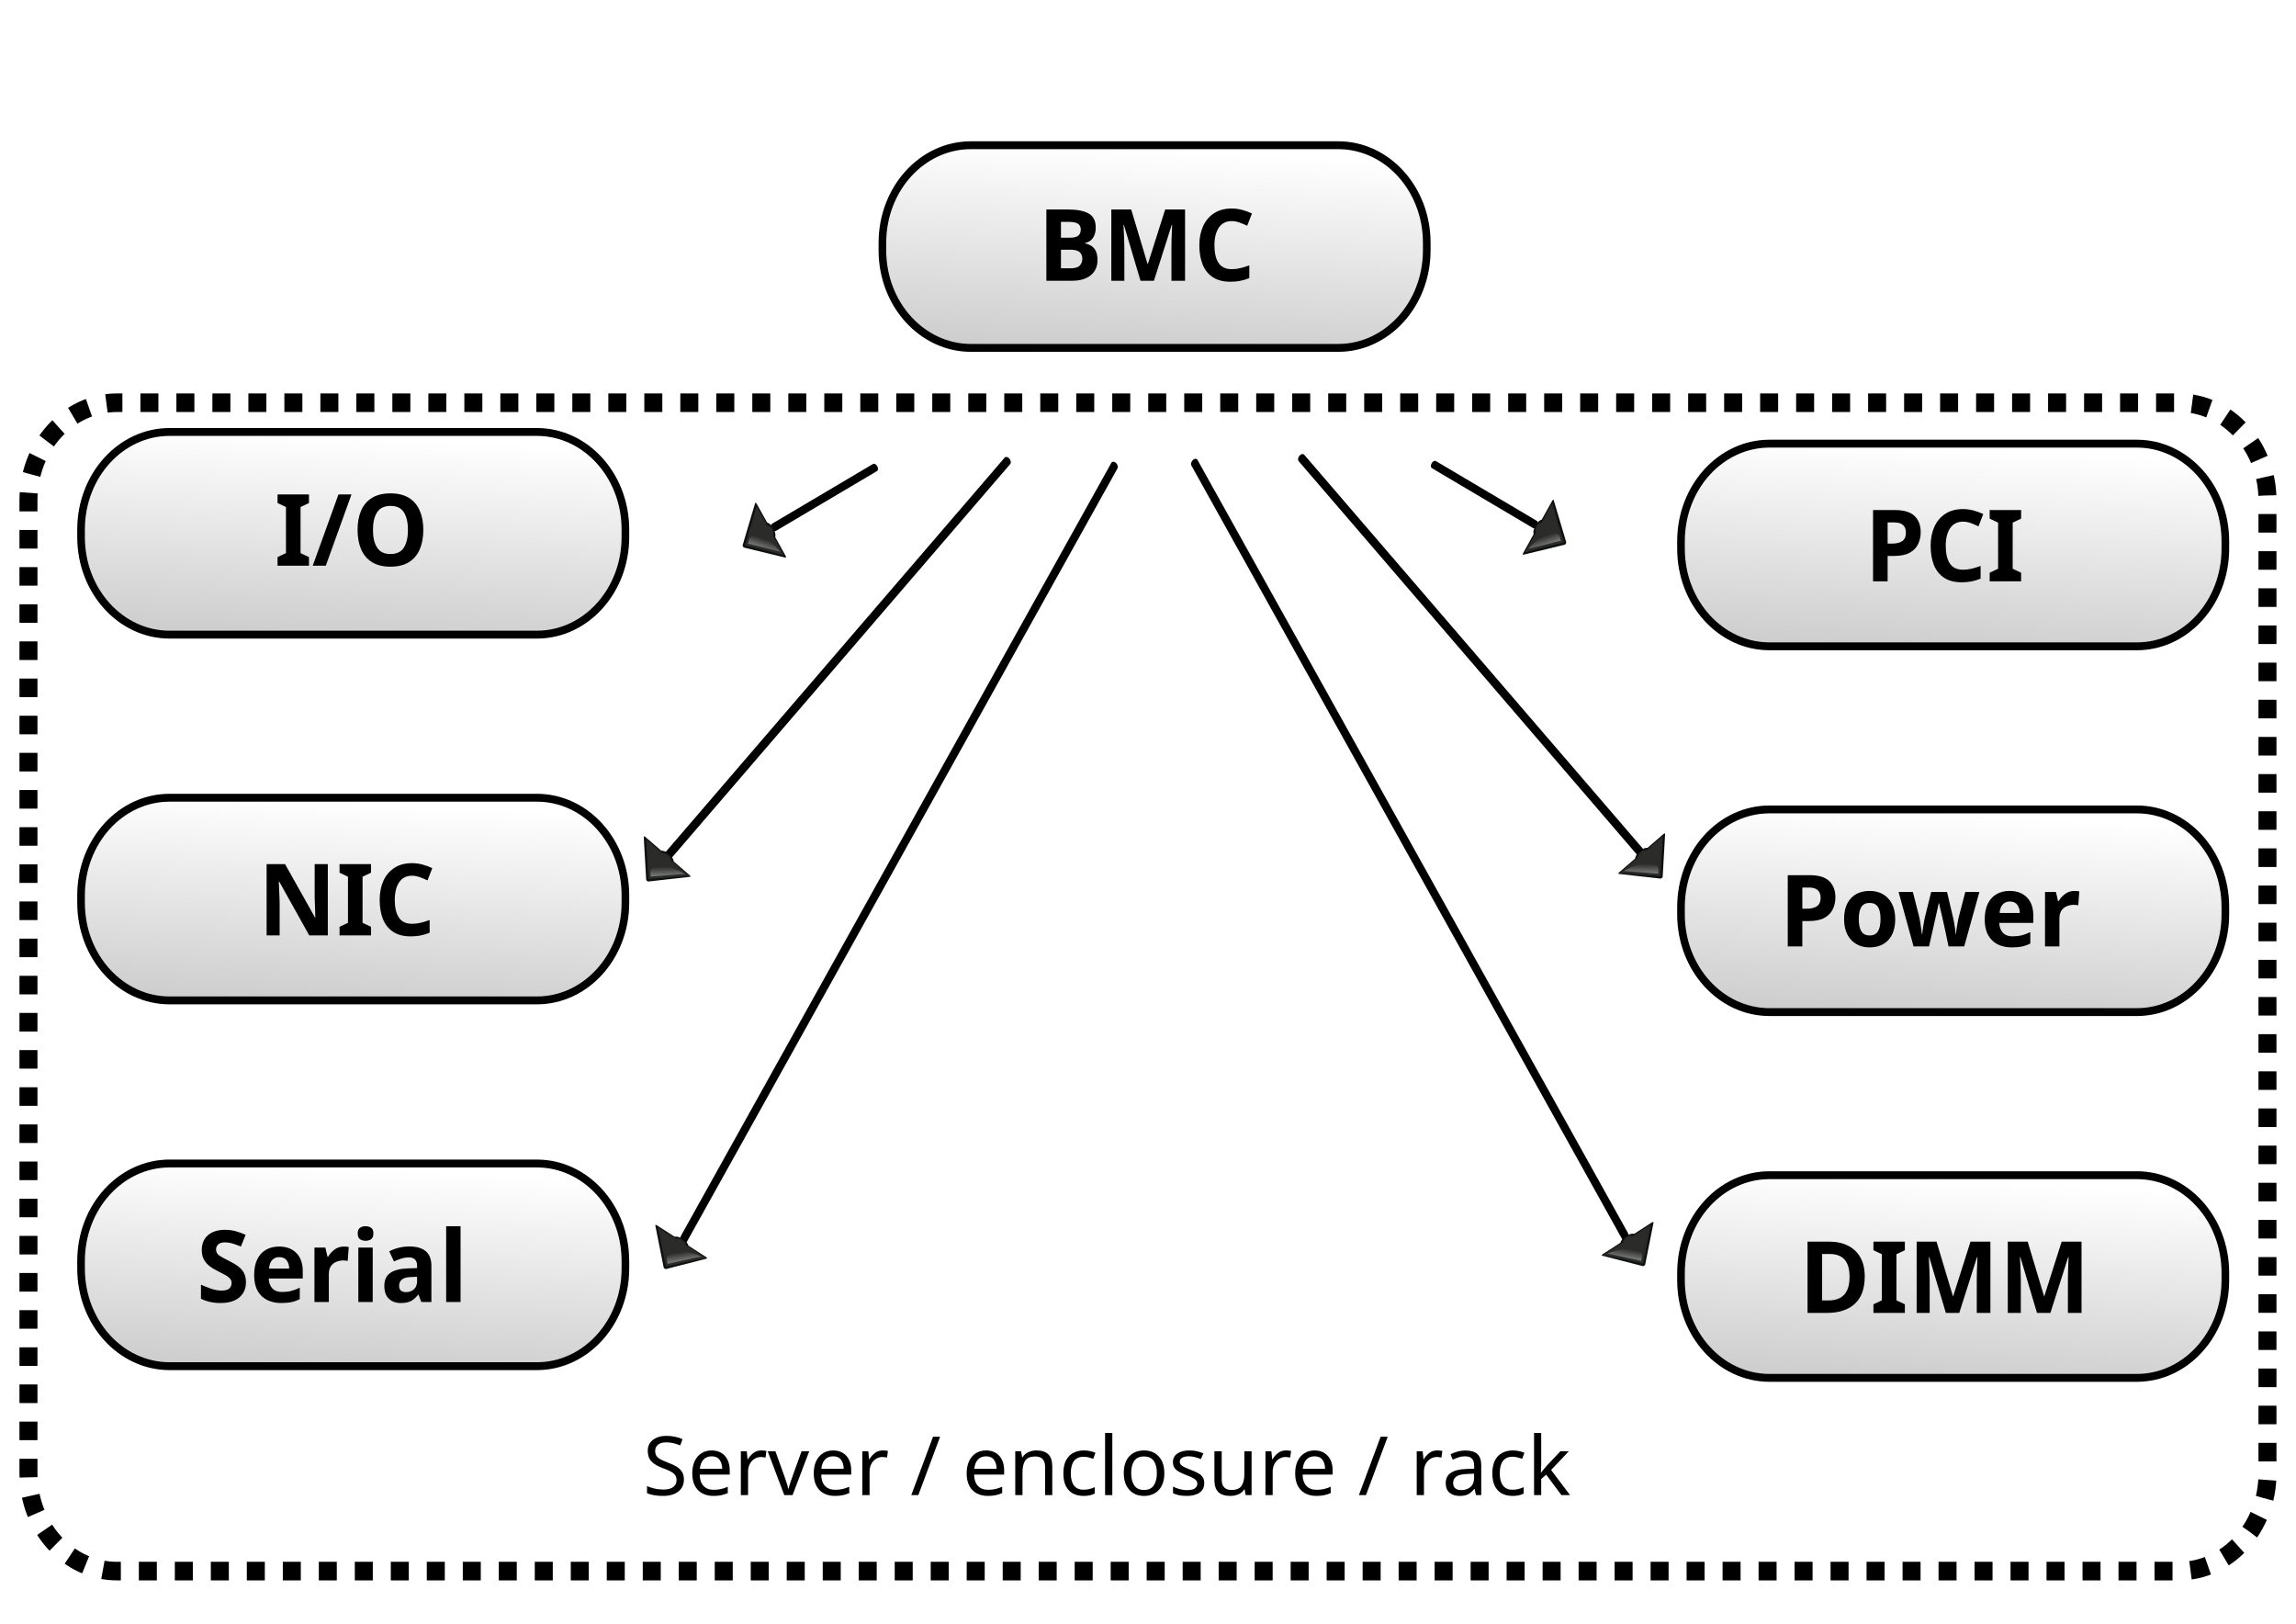
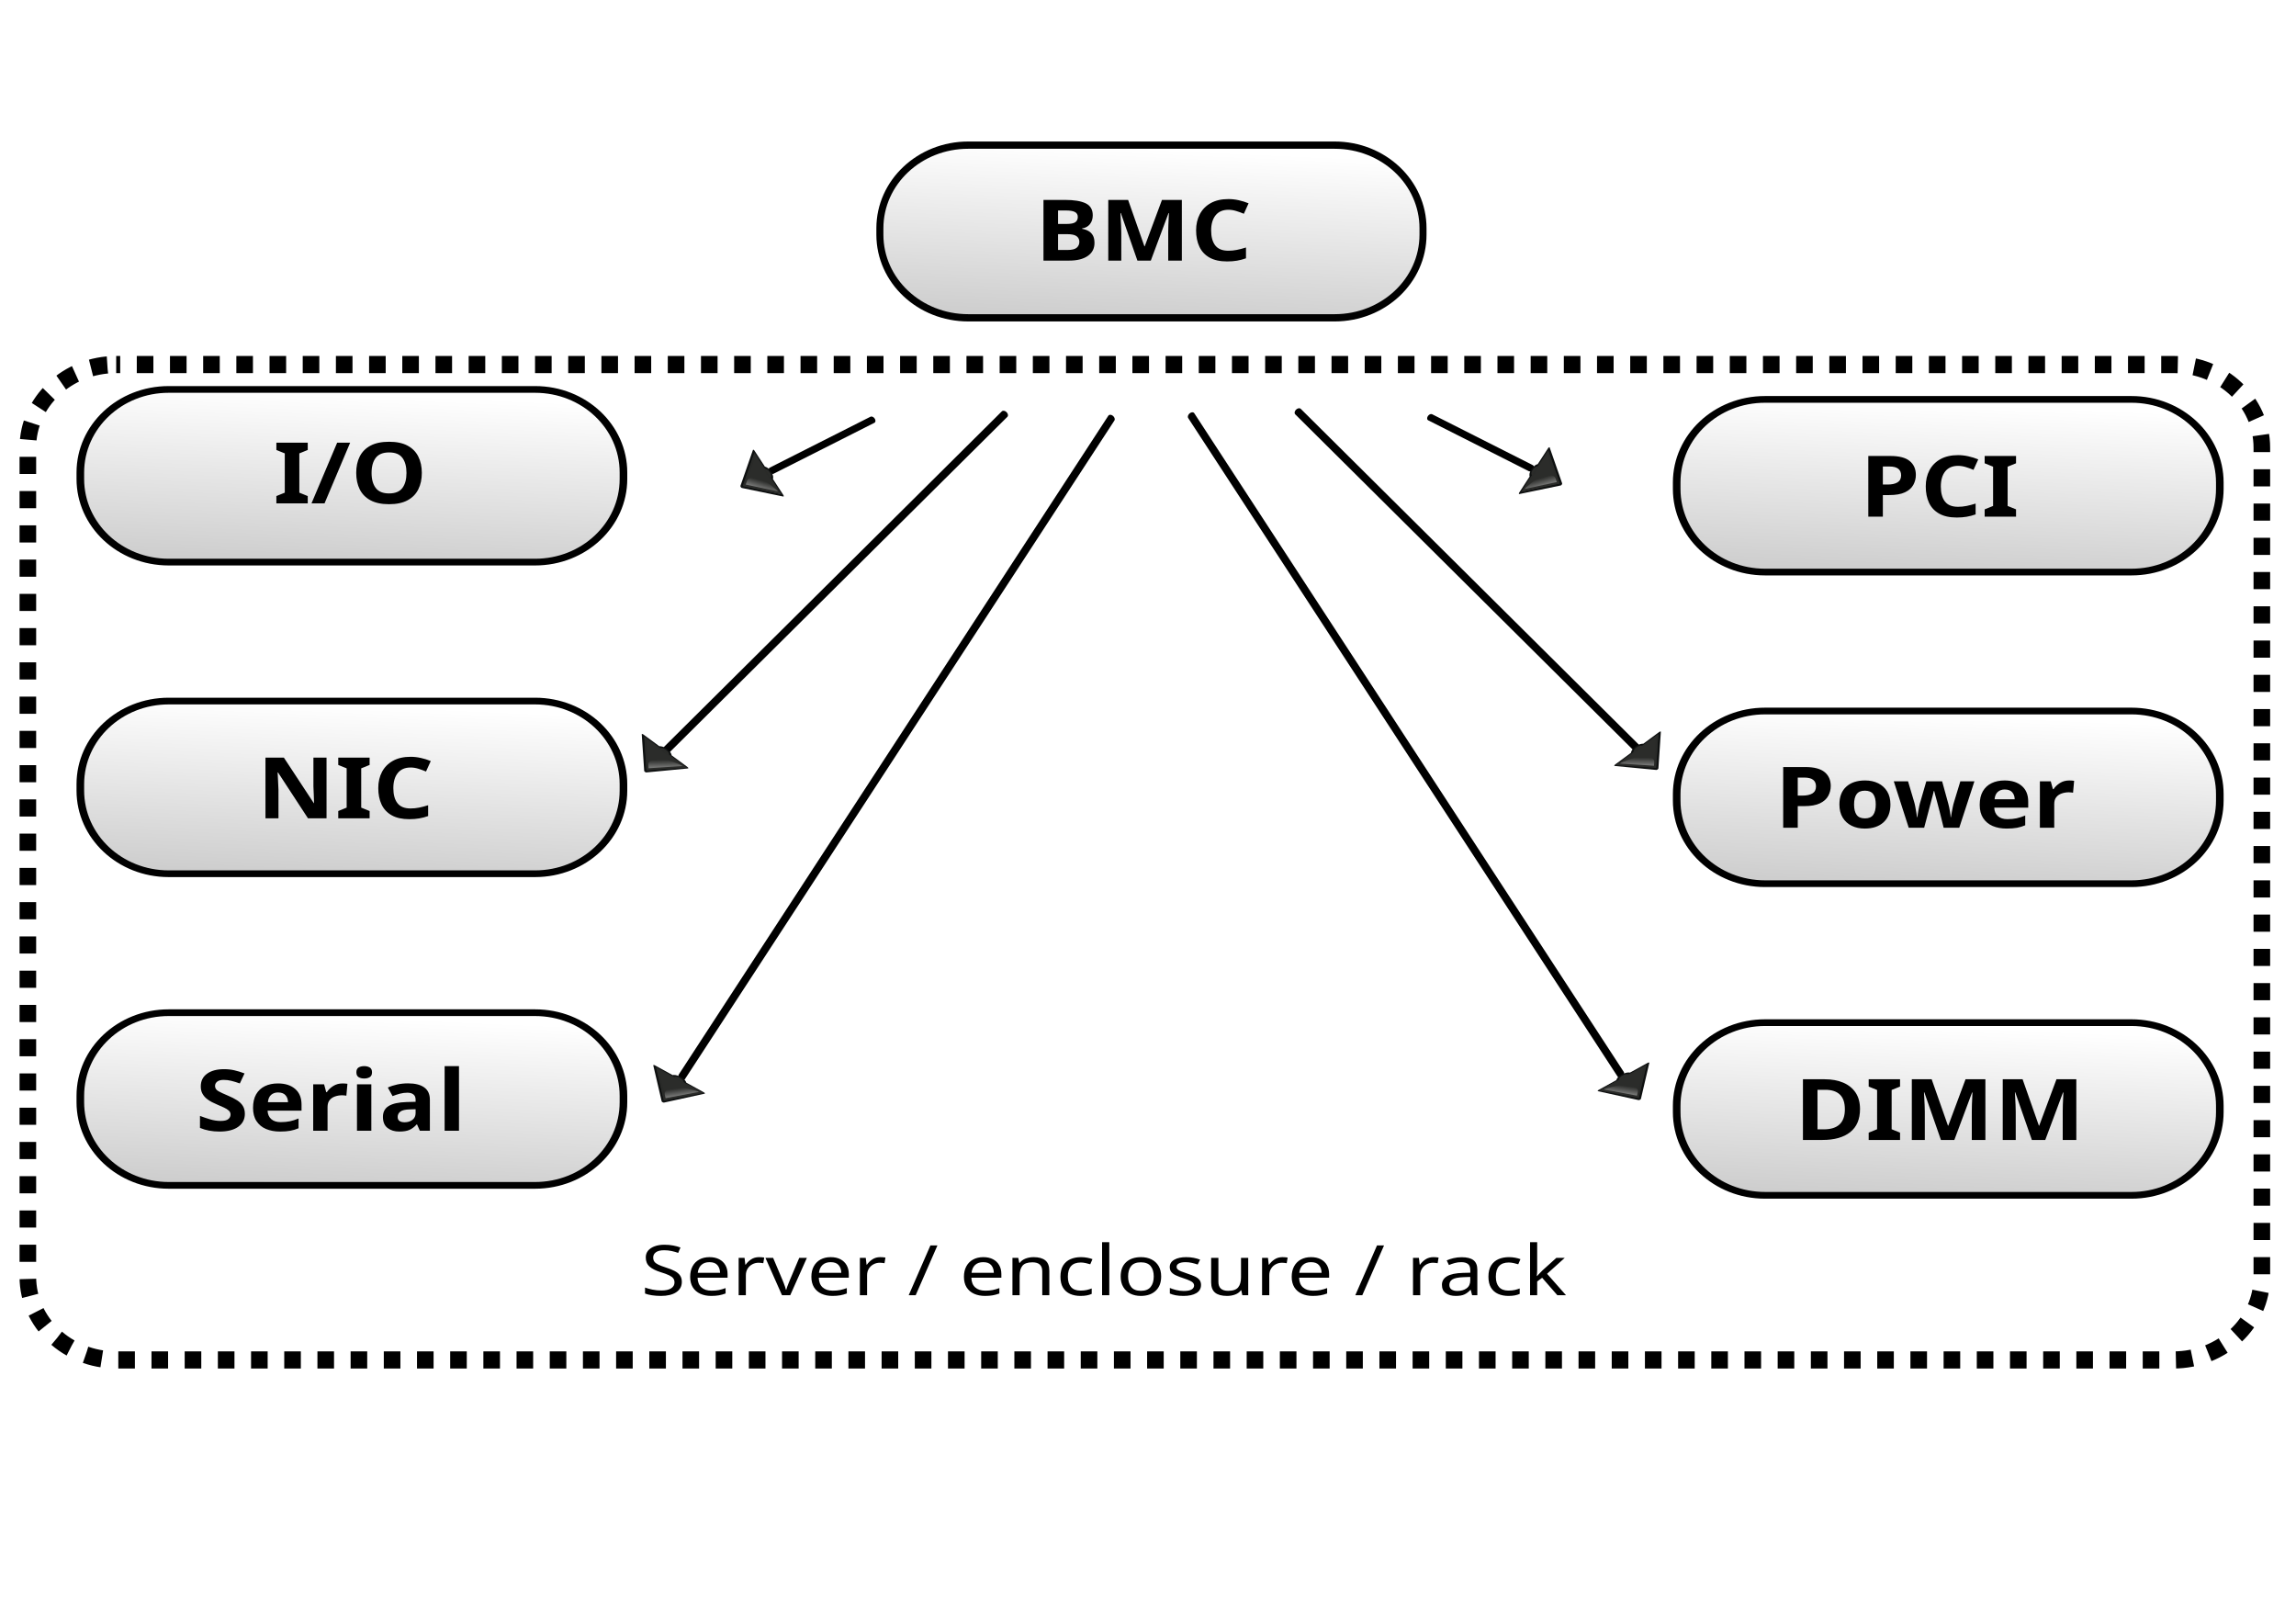
<svg xmlns="http://www.w3.org/2000/svg" xmlns:ns1="http://www.openswatchbook.org/uri/2009/osb" xmlns:xlink="http://www.w3.org/1999/xlink" width="297mm" height="210mm" viewBox="0 0 297 210" version="1.1" id="svg8">
  <defs id="defs2">
    <linearGradient id="linearGradient6887" ns1:paint="solid">
      <stop style="stop-color:#000000;stop-opacity:1;" offset="0" id="stop6885" />
    </linearGradient>
    <linearGradient id="linearGradient2277" ns1:paint="solid">
      <stop style="stop-color:#000000;stop-opacity:1;" offset="0" id="stop2275" />
    </linearGradient>
    <linearGradient id="linearGradient6613">
      <stop id="stop6615" style="stop-color:#000000;stop-opacity:.494" offset="0" />
      <stop id="stop6617" style="stop-color:#000000;stop-opacity:0" offset="1" />
    </linearGradient>
-     <linearGradient gradientTransform="matrix(0.5923213,0,0,0.6017069,1063.263,-537.5594)" id="linearGradient6633" y2="1341.3" xlink:href="#linearGradient6613" gradientUnits="userSpaceOnUse" x2="-674.72" y1="1666.1" x1="-691.07" />
+     <linearGradient gradientTransform="matrix(0.5909921,0,0,0.5126333,1061.118,-418.417)" id="linearGradient6633" y2="1341.3" xlink:href="#linearGradient6613" gradientUnits="userSpaceOnUse" x2="-674.72" y1="1666.1" x1="-691.07" />
    <linearGradient gradientTransform="matrix(0.5923213,0,0,0.6017069,769.2274,-424.4612)" id="linearGradient6633-7" y2="1341.3" xlink:href="#linearGradient6613" gradientUnits="userSpaceOnUse" x2="-674.72" y1="1666.1" x1="-691.07" />
    <linearGradient gradientTransform="matrix(0.5923213,0,0,0.6017069,769.2273,-285.8425)" id="linearGradient6633-70" y2="1341.3" xlink:href="#linearGradient6613" gradientUnits="userSpaceOnUse" x2="-674.72" y1="1666.1" x1="-691.07" />
    <linearGradient gradientTransform="matrix(0.5923213,0,0,0.6017069,1366.51,-424.4612)" id="linearGradient6633-8" y2="1341.3" xlink:href="#linearGradient6613" gradientUnits="userSpaceOnUse" x2="-674.72" y1="1666.1" x1="-691.07" />
    <linearGradient gradientTransform="matrix(0.5923213,0,0,0.6017069,1366.509,-285.8424)" id="linearGradient6633-2" y2="1341.3" xlink:href="#linearGradient6613" gradientUnits="userSpaceOnUse" x2="-674.72" y1="1666.1" x1="-691.07" />
    <linearGradient gradientTransform="matrix(0.5923213,0,0,0.6017069,1366.51,-147.2237)" id="linearGradient6633-1" y2="1341.3" xlink:href="#linearGradient6613" gradientUnits="userSpaceOnUse" x2="-674.72" y1="1666.1" x1="-691.07" />
    <linearGradient gradientTransform="matrix(0.5923213,0,0,0.6017069,769.2274,-147.2238)" id="linearGradient6633-6" y2="1341.3" xlink:href="#linearGradient6613" gradientUnits="userSpaceOnUse" x2="-674.72" y1="1666.1" x1="-691.07" />
    <linearGradient id="linearGradient3456-4-2" y2="560.49" xlink:href="#linearGradient5003" gradientUnits="userSpaceOnUse" x2="385.62" gradientTransform="translate(-148.57,3.5714)" y1="578.7" x1="376.52" />
    <linearGradient id="linearGradient5003" y2="560.49" gradientUnits="userSpaceOnUse" x2="385.62" gradientTransform="translate(-148.57,3.5714)" y1="578.7" x1="376.52">
      <stop id="stop4966" style="stop-color:#ffffff" offset="0" />
      <stop id="stop4968" style="stop-color:#ffffff;stop-opacity:0" offset="1" />
    </linearGradient>
    <linearGradient xlink:href="#linearGradient5003" id="linearGradient6509" gradientUnits="userSpaceOnUse" gradientTransform="translate(-148.57,3.5714)" x1="376.52" y1="578.7" x2="385.62" y2="560.49" />
    <linearGradient xlink:href="#linearGradient5003" id="linearGradient6601" gradientUnits="userSpaceOnUse" gradientTransform="translate(-148.57,3.5714)" x1="376.52" y1="578.7" x2="385.62" y2="560.49" />
    <linearGradient xlink:href="#linearGradient5003" id="linearGradient6775" gradientUnits="userSpaceOnUse" gradientTransform="translate(-148.57,3.5714)" x1="376.52" y1="578.7" x2="385.62" y2="560.49" />
    <linearGradient xlink:href="#linearGradient5003" id="linearGradient6777" gradientUnits="userSpaceOnUse" gradientTransform="translate(-148.57,3.5714)" x1="376.52" y1="578.7" x2="385.62" y2="560.49" />
    <linearGradient xlink:href="#linearGradient5003" id="linearGradient6779" gradientUnits="userSpaceOnUse" gradientTransform="translate(-148.57,3.5714)" x1="376.52" y1="578.7" x2="385.62" y2="560.49" />
  </defs>
  <g id="layer1" transform="translate(0,-87)">
-     <text xml:space="preserve" style="font-style:normal;font-weight:normal;font-size:3.387px;line-height:0%;font-family:sans-serif;letter-spacing:0px;word-spacing:0px;fill:#000000;fill-opacity:1;stroke:none;stroke-width:0.282px;stroke-linecap:butt;stroke-linejoin:miter;stroke-opacity:1" x="127.007" y="118.469" id="text82103" transform="scale(0.9843664,1.015882)">
-       <tspan id="tspan82105" x="127.007" y="118.469" style="font-size:5.879px;line-height:1.25;stroke-width:0.282px"> </tspan>
+     <text xml:space="preserve" style="font-style:normal;font-weight:normal;font-size:3.122px;line-height:0%;font-family:sans-serif;letter-spacing:0px;word-spacing:0px;fill:#000000;fill-opacity:1;stroke:none;stroke-width:0.282px;stroke-linecap:butt;stroke-linejoin:miter;stroke-opacity:1" x="117.033" y="125.897" id="text82103" transform="scale(1.065266,0.9387327)">
+       <tspan id="tspan82105" x="117.033" y="125.897" style="font-size:5.42px;line-height:1.25;stroke-width:0.282px"> </tspan>
    </text>
    <g id="g153692" transform="matrix(0.3306848,0,0,0.3412721,-66.73556,14.50379)">
-       <rect x="546.984" y="267.464" width="212.934" height="76.808" rx="34.635" style="fill:url(#linearGradient6633);stroke:#000000;stroke-width:2.985" ry="36.965" id="rect4849" />
-       <text id="text82113" y="318.822" x="607.717" style="font-style:normal;font-variant:normal;font-weight:bold;font-stretch:normal;font-size:37.805px;line-height:0%;font-family:sans-serif;-inkscape-font-specification:'sans-serif Bold';letter-spacing:0px;word-spacing:0px;fill:#000000;fill-opacity:1;stroke:none;stroke-width:1px;stroke-linecap:butt;stroke-linejoin:miter;stroke-opacity:1" xml:space="preserve">
-         <tspan y="318.822" x="607.717" id="tspan82115" style="font-size:37.805px;line-height:1.25">BMC</tspan>
-         <tspan id="tspan153648" y="342.45" x="607.717" style="font-size:37.805px;line-height:1.25" />
+       <rect x="545.998" y="267.435" width="212.456" height="65.438" rx="34.558" style="fill:url(#linearGradient6633);stroke:#000000;stroke-width:2.752" ry="31.493" id="rect4849" />
+       <text id="text82113" y="336.765" x="560.528" style="font-style:normal;font-variant:normal;font-weight:bold;font-stretch:normal;font-size:34.855px;line-height:0%;font-family:sans-serif;-inkscape-font-specification:'sans-serif Bold';letter-spacing:0px;word-spacing:0px;fill:#000000;fill-opacity:1;stroke:none;stroke-width:1px;stroke-linecap:butt;stroke-linejoin:miter;stroke-opacity:1" xml:space="preserve" transform="scale(1.082184,0.9240569)">
+         <tspan y="336.765" x="560.528" id="tspan82115" style="font-size:34.855px;line-height:1.25">BMC</tspan>
+         <tspan id="tspan153648" y="378.52" x="560.528" style="font-size:34.855px;line-height:1.25" />
      </text>
-       <g id="g6787" transform="translate(-19.43118,-4.430204)">
+       <g id="g6787" transform="matrix(0.997756,0,0,0.8519651,-19.14625,35.79052)">
        <text id="text82103-5" y="418.966" x="359.415" style="font-style:normal;font-weight:normal;font-size:10.081px;line-height:0%;font-family:sans-serif;letter-spacing:0px;word-spacing:0px;fill:#000000;fill-opacity:1;stroke:none;stroke-width:0.84px;stroke-linecap:butt;stroke-linejoin:miter;stroke-opacity:1" xml:space="preserve">
          <tspan style="font-size:17.5px;line-height:1.25;stroke-width:0.84px" y="418.966" x="359.415" id="tspan82105-6"> </tspan>
        </text>
        <rect id="rect4849-2" ry="36.965" style="fill:url(#linearGradient6633-7);stroke:#000000;stroke-width:2.985" rx="34.635" height="76.808" width="212.934" y="380.562" x="252.948" />
        <text xml:space="preserve" style="font-style:normal;font-variant:normal;font-weight:bold;font-stretch:normal;font-size:37.805px;line-height:0%;font-family:sans-serif;-inkscape-font-specification:'sans-serif Bold';letter-spacing:0px;word-spacing:0px;fill:#000000;fill-opacity:1;stroke:none;stroke-width:1px;stroke-linecap:butt;stroke-linejoin:miter;stroke-opacity:1" x="328.606" y="431.242" id="text82113-9">
          <tspan style="font-size:37.805px;line-height:1.25;stroke-width:1px" id="tspan82115-1" x="328.606" y="431.242">I/O</tspan>
-           <tspan style="font-size:37.805px;line-height:1.25;stroke-width:1px" x="328.606" y="454.87" id="tspan153648-2" />
+           <tspan style="font-size:37.805px;line-height:1.25;stroke-width:1px" x="328.606" y="478.498" id="tspan153648-2" />
        </text>
      </g>
-       <g id="g6795" transform="translate(-19.43118,-4.430204)">
+       <g id="g6795" transform="matrix(0.997756,0,0,0.8519651,-19.14625,35.79052)">
        <text id="text82103-6" y="557.585" x="359.415" style="font-style:normal;font-weight:normal;font-size:10.081px;line-height:0%;font-family:sans-serif;letter-spacing:0px;word-spacing:0px;fill:#000000;fill-opacity:1;stroke:none;stroke-width:0.84px;stroke-linecap:butt;stroke-linejoin:miter;stroke-opacity:1" xml:space="preserve">
          <tspan style="font-size:17.5px;line-height:1.25;stroke-width:0.84px" y="557.585" x="359.415" id="tspan82105-0"> </tspan>
        </text>
        <rect id="rect4849-6" ry="36.965" style="fill:url(#linearGradient6633-70);stroke:#000000;stroke-width:2.985" rx="34.635" height="76.808" width="212.934" y="519.181" x="252.948" />
        <text xml:space="preserve" style="font-style:normal;font-variant:normal;font-weight:bold;font-stretch:normal;font-size:37.805px;line-height:0%;font-family:sans-serif;-inkscape-font-specification:'sans-serif Bold';letter-spacing:0px;word-spacing:0px;fill:#000000;fill-opacity:1;stroke:none;stroke-width:1px;stroke-linecap:butt;stroke-linejoin:miter;stroke-opacity:1" x="322.127" y="571.347" id="text82113-2">
          <tspan style="font-size:37.805px;line-height:1.25;stroke-width:1px" id="tspan82115-6" x="322.127" y="571.347">NIC</tspan>
-           <tspan style="font-size:37.805px;line-height:1.25;stroke-width:1px" x="322.127" y="594.975" id="tspan153648-1" />
+           <tspan style="font-size:37.805px;line-height:1.25;stroke-width:1px" x="322.127" y="618.602" id="tspan153648-1" />
        </text>
      </g>
-       <text xml:space="preserve" style="font-style:normal;font-weight:normal;font-size:10.081px;line-height:0%;font-family:sans-serif;letter-spacing:0px;word-spacing:0px;fill:#000000;fill-opacity:1;stroke:none;stroke-width:0.84px;stroke-linecap:butt;stroke-linejoin:miter;stroke-opacity:1" x="950.982" y="557.585" id="text82103-9">
-         <tspan id="tspan82105-7" x="950.982" y="557.585" style="font-size:17.5px;line-height:1.25;stroke-width:0.84px"> </tspan>
+       <text xml:space="preserve" style="font-style:normal;font-weight:normal;font-size:9.295px;line-height:0%;font-family:sans-serif;letter-spacing:0px;word-spacing:0px;fill:#000000;fill-opacity:1;stroke:none;stroke-width:0.84px;stroke-linecap:butt;stroke-linejoin:miter;stroke-opacity:1" x="877.013" y="556.901" id="text82103-9" transform="scale(1.082184,0.9240569)">
+         <tspan id="tspan82105-7" x="877.013" y="556.901" style="font-size:16.135px;line-height:1.25;stroke-width:0.84px"> </tspan>
      </text>
-       <text xml:space="preserve" style="font-style:normal;font-weight:normal;font-size:10.081px;line-height:0%;font-family:sans-serif;letter-spacing:0px;word-spacing:0px;fill:#000000;fill-opacity:1;stroke:none;stroke-width:0.84px;stroke-linecap:butt;stroke-linejoin:miter;stroke-opacity:1" x="950.982" y="696.204" id="text82103-7">
-         <tspan id="tspan82105-8" x="950.982" y="696.204" style="font-size:17.5px;line-height:1.25;stroke-width:0.84px"> </tspan>
+       <text xml:space="preserve" style="font-style:normal;font-weight:normal;font-size:9.295px;line-height:0%;font-family:sans-serif;letter-spacing:0px;word-spacing:0px;fill:#000000;fill-opacity:1;stroke:none;stroke-width:0.84px;stroke-linecap:butt;stroke-linejoin:miter;stroke-opacity:1" x="877.013" y="684.705" id="text82103-7" transform="scale(1.082184,0.9240569)">
+         <tspan id="tspan82105-8" x="877.013" y="684.705" style="font-size:16.135px;line-height:1.25;stroke-width:0.84px"> </tspan>
      </text>
-       <g id="g6862" transform="translate(9.144083)">
+       <g id="g6862" transform="matrix(0.997756,0,0,0.8519651,9.36489,39.5649)">
        <g id="g6833">
          <g id="g6811">
            <text id="text82103-2" y="418.966" x="956.697" style="font-style:normal;font-weight:normal;font-size:10.081px;line-height:0%;font-family:sans-serif;letter-spacing:0px;word-spacing:0px;fill:#000000;fill-opacity:1;stroke:none;stroke-width:0.84px;stroke-linecap:butt;stroke-linejoin:miter;stroke-opacity:1" xml:space="preserve">
              <tspan style="font-size:17.5px;line-height:1.25;stroke-width:0.84px" y="418.966" x="956.697" id="tspan82105-02"> </tspan>
            </text>
            <rect id="rect4849-3" ry="36.965" style="fill:url(#linearGradient6633-8);stroke:#000000;stroke-width:2.985" rx="34.635" height="76.808" width="212.934" y="380.562" x="850.231" />
            <text xml:space="preserve" style="font-style:normal;font-variant:normal;font-weight:bold;font-stretch:normal;font-size:37.805px;line-height:0%;font-family:sans-serif;-inkscape-font-specification:'sans-serif Bold';letter-spacing:0px;word-spacing:0px;fill:#000000;fill-opacity:1;stroke:none;stroke-width:1px;stroke-linecap:butt;stroke-linejoin:miter;stroke-opacity:1" x="921.948" y="432.728" id="text82113-7">
              <tspan style="font-size:37.805px;line-height:1.25;stroke-width:1px" id="tspan82115-5" x="921.948" y="432.728">PCI</tspan>
-               <tspan style="font-size:37.805px;line-height:1.25;stroke-width:1px" x="921.948" y="456.356" id="tspan153648-9" />
+               <tspan style="font-size:37.805px;line-height:1.25;stroke-width:1px" x="921.948" y="479.984" id="tspan153648-9" />
            </text>
          </g>
        </g>
        <g id="g6824">
          <g id="g6814">
            <rect id="rect4849-36" ry="36.965" style="fill:url(#linearGradient6633-2);stroke:#000000;stroke-width:2.985" rx="34.635" height="76.808" width="212.934" y="519.181" x="850.231" />
          </g>
          <text id="text82113-1" y="571.097" x="888.582" style="font-style:normal;font-variant:normal;font-weight:bold;font-stretch:normal;font-size:37.805px;line-height:0%;font-family:sans-serif;-inkscape-font-specification:'sans-serif Bold';letter-spacing:0px;word-spacing:0px;fill:#000000;fill-opacity:1;stroke:none;stroke-width:1px;stroke-linecap:butt;stroke-linejoin:miter;stroke-opacity:1" xml:space="preserve">
            <tspan y="571.097" x="888.582" id="tspan82115-2" style="font-size:37.805px;line-height:1.25;stroke-width:1px">Power</tspan>
-             <tspan id="tspan153648-93" y="594.725" x="888.582" style="font-size:37.805px;line-height:1.25;stroke-width:1px" />
+             <tspan id="tspan153648-93" y="618.353" x="888.582" style="font-size:37.805px;line-height:1.25;stroke-width:1px" />
          </text>
        </g>
        <g id="g6840">
          <g id="g6817">
            <rect id="rect4849-4" ry="36.965" style="fill:url(#linearGradient6633-1);stroke:#000000;stroke-width:2.985" rx="34.635" height="76.808" width="212.934" y="657.8" x="850.231" />
          </g>
          <text id="text82113-5" y="709.984" x="896.326" style="font-style:normal;font-variant:normal;font-weight:bold;font-stretch:normal;font-size:37.805px;line-height:0%;font-family:sans-serif;-inkscape-font-specification:'sans-serif Bold';letter-spacing:0px;word-spacing:0px;fill:#000000;fill-opacity:1;stroke:none;stroke-width:1px;stroke-linecap:butt;stroke-linejoin:miter;stroke-opacity:1" xml:space="preserve">
            <tspan y="709.984" x="896.326" id="tspan82115-0" style="font-size:37.805px;line-height:1.25;stroke-width:1px">DIMM</tspan>
-             <tspan id="tspan153648-3" y="733.612" x="896.326" style="font-size:37.805px;line-height:1.25;stroke-width:1px" />
+             <tspan id="tspan153648-3" y="757.24" x="896.326" style="font-size:37.805px;line-height:1.25;stroke-width:1px" />
          </text>
        </g>
      </g>
-       <g id="g6803" transform="translate(-19.43118,-4.430204)">
+       <g id="g6803" transform="matrix(0.997756,0,0,0.8519651,-19.14625,35.79052)">
        <text id="text82103-63" y="696.204" x="359.415" style="font-style:normal;font-weight:normal;font-size:10.081px;line-height:0%;font-family:sans-serif;letter-spacing:0px;word-spacing:0px;fill:#000000;fill-opacity:1;stroke:none;stroke-width:0.84px;stroke-linecap:butt;stroke-linejoin:miter;stroke-opacity:1" xml:space="preserve">
          <tspan style="font-size:17.5px;line-height:1.25;stroke-width:0.84px" y="696.204" x="359.415" id="tspan82105-2"> </tspan>
        </text>
        <rect id="rect4849-0" ry="36.965" style="fill:url(#linearGradient6633-6);stroke:#000000;stroke-width:2.985" rx="34.635" height="76.808" width="212.934" y="657.8" x="252.948" />
        <text xml:space="preserve" style="font-style:normal;font-variant:normal;font-weight:bold;font-stretch:normal;font-size:37.805px;line-height:0%;font-family:sans-serif;-inkscape-font-specification:'sans-serif Bold';letter-spacing:0px;word-spacing:0px;fill:#000000;fill-opacity:1;stroke:none;stroke-width:1px;stroke-linecap:butt;stroke-linejoin:miter;stroke-opacity:1" x="298.121" y="710.298" id="text82113-6">
          <tspan style="font-size:37.805px;line-height:1.25;stroke-width:1px" id="tspan82115-15" x="298.121" y="710.298">Serial</tspan>
-           <tspan style="font-size:37.805px;line-height:1.25;stroke-width:1px" x="298.121" y="733.926" id="tspan153648-5" />
+           <tspan style="font-size:37.805px;line-height:1.25;stroke-width:1px" x="298.121" y="757.553" id="tspan153648-5" />
        </text>
      </g>
-       <g id="g6650" transform="translate(-25.71774,1.107551)">
+       <g id="g6650" transform="matrix(0.997756,0,0,0.8519651,-25.4187,40.50849)">
        <g id="g6622">
          <g transform="matrix(0.2055674,-0.1178961,0.1761302,0.3071061,462.4315,313.0068)" id="g76919-01-0">
            <g id="g76916-9-2">
              <g id="g6612">
-                 <path id="path5049-04-9" style="fill:none;stroke:#000000;stroke-width:8.781;stroke-linecap:round;stroke-linejoin:round" d="M 42.321,335.872 H 234.392" />
+                 <path id="path5049-04-9" style="fill:none;stroke:#000000;stroke-width:8.781;stroke-linecap:round;stroke-linejoin:round" d="m 42.321,335.872 192.071,0" />
              </g>
            </g>
            <g id="g5005-48-9" transform="matrix(1.209702,0,0,1.812426,-269.897,-682.7021)">
-               <path id="path5007-98-6" style="opacity:0.99;fill:#292a28;stroke:#0c0e0e;stroke-width:1.892;stroke-linejoin:round" d="m 252.18,544.7 -42.44,17.75 42.44,17.72 v -13.5 c 2.06,-0.47 3.59,-2.18 3.59,-4.22 0,-2.05 -1.53,-3.79 -3.59,-4.25 z" />
+               <path id="path5007-98-6" style="opacity:0.99;fill:#292a28;stroke:#0c0e0e;stroke-width:1.892;stroke-linejoin:round" d="m 252.18,544.7 -42.44,17.75 42.44,17.72 0,-13.5 c 2.06,-0.47 3.59,-2.18 3.59,-4.22 0,-2.05 -1.53,-3.79 -3.59,-4.25 z" />
              <path id="path5009-0-8" style="fill:url(#linearGradient3456-4-2);fill-rule:evenodd" d="m 213.84,562.44 c 26.42,-10.89 37.19,16.44 37.19,16.44 z" />
              <path id="path5011-15-2" style="opacity:0.99;fill:none;stroke:#292a28;stroke-width:1.776" d="m 214.3,562.44 36.01,-15.02 0.16,30.39 z" />
            </g>
          </g>
        </g>
        <g transform="translate(-92.13827,3.132627)" id="g6531">
          <g id="g76916-9-2-4" transform="matrix(0.2297269,-0.1220717,0.1968301,0.317983,505.0679,430.9137)">
            <g id="g6518">
              <g id="g6521">
                <path id="path5049-04-9-7" style="fill:none;stroke:#000000;stroke-width:8.781;stroke-linecap:round;stroke-linejoin:round" d="M 42.321,335.872 780.913,148.683" />
              </g>
            </g>
          </g>
          <g transform="matrix(0.1811474,-0.2120258,0.4870919,0.4077531,260.966,356.9564)" id="g5005-48-9-4">
-             <path d="m 252.18,544.7 -42.44,17.75 42.44,17.72 v -13.5 c 2.06,-0.47 3.59,-2.18 3.59,-4.22 0,-2.05 -1.53,-3.79 -3.59,-4.25 z" style="opacity:0.99;fill:#292a28;stroke:#0c0e0e;stroke-width:1.892;stroke-linejoin:round" id="path5007-98-6-4" />
+             <path d="m 252.18,544.7 -42.44,17.75 42.44,17.72 0,-13.5 c 2.06,-0.47 3.59,-2.18 3.59,-4.22 0,-2.05 -1.53,-3.79 -3.59,-4.25 z" style="opacity:0.99;fill:#292a28;stroke:#0c0e0e;stroke-width:1.892;stroke-linejoin:round" id="path5007-98-6-4" />
            <path d="m 213.84,562.44 c 26.42,-10.89 37.19,16.44 37.19,16.44 z" style="fill:url(#linearGradient6509);fill-rule:evenodd" id="path5009-0-8-3" />
            <path d="m 214.3,562.44 36.01,-15.02 0.72,31.46 z" style="opacity:0.99;fill:none;stroke:#292a28;stroke-width:1.776" id="path5011-15-2-0" />
          </g>
        </g>
        <g transform="matrix(0.2297269,-0.1220717,0.1968301,0.317983,470.146,599.523)" id="g76916-9-2-4-8">
          <g id="g6518-4">
            <g id="g6521-3">
              <path d="M -83.182,223.657 1062.485,-257.968" style="fill:none;stroke:#000000;stroke-width:8.781;stroke-linecap:round;stroke-linejoin:round" id="path5049-04-9-7-1" />
            </g>
          </g>
        </g>
        <g id="g5005-48-9-4-4" transform="matrix(0.1489799,-0.2343622,0.5408468,0.3382027,152.2169,550.8041)">
-           <path id="path5007-98-6-4-9" style="opacity:0.99;fill:#292a28;stroke:#0c0e0e;stroke-width:1.892;stroke-linejoin:round" d="m 252.18,544.7 -42.44,17.75 42.44,17.72 v -13.5 c 2.06,-0.47 3.59,-2.18 3.59,-4.22 0,-2.05 -1.53,-3.79 -3.59,-4.25 z" />
+           <path id="path5007-98-6-4-9" style="opacity:0.99;fill:#292a28;stroke:#0c0e0e;stroke-width:1.892;stroke-linejoin:round" d="m 252.18,544.7 -42.44,17.75 42.44,17.72 0,-13.5 c 2.06,-0.47 3.59,-2.18 3.59,-4.22 0,-2.05 -1.53,-3.79 -3.59,-4.25 z" />
          <path id="path5009-0-8-3-2" style="fill:url(#linearGradient6601);fill-rule:evenodd" d="m 213.84,562.44 c 26.42,-10.89 37.19,16.44 37.19,16.44 z" />
          <path id="path5011-15-2-0-0" style="opacity:0.99;fill:none;stroke:#292a28;stroke-width:1.776" d="m 214.3,562.44 36.01,-15.02 0.72,31.46 z" />
        </g>
      </g>
-       <g transform="matrix(-1,0,0,1,1332.503,0)" id="g6650-6">
+       <g transform="matrix(-0.997756,0,0,0.8519651,1329.755,39.5649)" id="g6650-6">
        <g id="g6622-6">
          <g transform="matrix(0.2055674,-0.1178961,0.1761302,0.3071061,462.4315,313.0068)" id="g76919-01-0-4">
            <g id="g76916-9-2-9">
              <g id="g6612-5">
-                 <path id="path5049-04-9-0" style="fill:none;stroke:#000000;stroke-width:8.781;stroke-linecap:round;stroke-linejoin:round" d="M 42.321,335.872 H 234.392" />
+                 <path id="path5049-04-9-0" style="fill:none;stroke:#000000;stroke-width:8.781;stroke-linecap:round;stroke-linejoin:round" d="m 42.321,335.872 192.071,0" />
              </g>
            </g>
            <g id="g5005-48-9-48" transform="matrix(1.209702,0,0,1.812426,-269.897,-682.7021)">
-               <path id="path5007-98-6-7" style="opacity:0.99;fill:#292a28;stroke:#0c0e0e;stroke-width:1.892;stroke-linejoin:round" d="m 252.18,544.7 -42.44,17.75 42.44,17.72 v -13.5 c 2.06,-0.47 3.59,-2.18 3.59,-4.22 0,-2.05 -1.53,-3.79 -3.59,-4.25 z" />
+               <path id="path5007-98-6-7" style="opacity:0.99;fill:#292a28;stroke:#0c0e0e;stroke-width:1.892;stroke-linejoin:round" d="m 252.18,544.7 -42.44,17.75 42.44,17.72 0,-13.5 c 2.06,-0.47 3.59,-2.18 3.59,-4.22 0,-2.05 -1.53,-3.79 -3.59,-4.25 z" />
              <path id="path5009-0-8-1" style="fill:url(#linearGradient6775);fill-rule:evenodd" d="m 213.84,562.44 c 26.42,-10.89 37.19,16.44 37.19,16.44 z" />
              <path id="path5011-15-2-7" style="opacity:0.99;fill:none;stroke:#292a28;stroke-width:1.776" d="m 214.3,562.44 36.01,-15.02 0.16,30.39 z" />
            </g>
          </g>
        </g>
        <g transform="translate(-92.13827,3.132627)" id="g6531-2">
          <g id="g76916-9-2-4-7" transform="matrix(0.2297269,-0.1220717,0.1968301,0.317983,505.0679,430.9137)">
            <g id="g6518-2">
              <g id="g6521-2">
                <path id="path5049-04-9-7-6" style="fill:none;stroke:#000000;stroke-width:8.781;stroke-linecap:round;stroke-linejoin:round" d="M 42.321,335.872 780.913,148.683" />
              </g>
            </g>
          </g>
          <g transform="matrix(0.1811474,-0.2120258,0.4870919,0.4077531,260.966,356.9564)" id="g5005-48-9-4-1">
-             <path d="m 252.18,544.7 -42.44,17.75 42.44,17.72 v -13.5 c 2.06,-0.47 3.59,-2.18 3.59,-4.22 0,-2.05 -1.53,-3.79 -3.59,-4.25 z" style="opacity:0.99;fill:#292a28;stroke:#0c0e0e;stroke-width:1.892;stroke-linejoin:round" id="path5007-98-6-4-0" />
+             <path d="m 252.18,544.7 -42.44,17.75 42.44,17.72 0,-13.5 c 2.06,-0.47 3.59,-2.18 3.59,-4.22 0,-2.05 -1.53,-3.79 -3.59,-4.25 z" style="opacity:0.99;fill:#292a28;stroke:#0c0e0e;stroke-width:1.892;stroke-linejoin:round" id="path5007-98-6-4-0" />
            <path d="m 213.84,562.44 c 26.42,-10.89 37.19,16.44 37.19,16.44 z" style="fill:url(#linearGradient6777);fill-rule:evenodd" id="path5009-0-8-3-6" />
            <path d="m 214.3,562.44 36.01,-15.02 0.72,31.46 z" style="opacity:0.99;fill:none;stroke:#292a28;stroke-width:1.776" id="path5011-15-2-0-1" />
          </g>
        </g>
        <g transform="matrix(0.2297269,-0.1220717,0.1968301,0.317983,470.146,599.523)" id="g76916-9-2-4-8-5">
          <g id="g6518-4-9">
            <g id="g6521-3-4">
              <path d="M -83.182,223.657 1062.485,-257.968" style="fill:none;stroke:#000000;stroke-width:8.781;stroke-linecap:round;stroke-linejoin:round" id="path5049-04-9-7-1-9" />
            </g>
          </g>
        </g>
        <g id="g5005-48-9-4-4-0" transform="matrix(0.1489799,-0.2343622,0.5408468,0.3382027,152.2169,550.8041)">
-           <path id="path5007-98-6-4-9-9" style="opacity:0.99;fill:#292a28;stroke:#0c0e0e;stroke-width:1.892;stroke-linejoin:round" d="m 252.18,544.7 -42.44,17.75 42.44,17.72 v -13.5 c 2.06,-0.47 3.59,-2.18 3.59,-4.22 0,-2.05 -1.53,-3.79 -3.59,-4.25 z" />
+           <path id="path5007-98-6-4-9-9" style="opacity:0.99;fill:#292a28;stroke:#0c0e0e;stroke-width:1.892;stroke-linejoin:round" d="m 252.18,544.7 -42.44,17.75 42.44,17.72 0,-13.5 c 2.06,-0.47 3.59,-2.18 3.59,-4.22 0,-2.05 -1.53,-3.79 -3.59,-4.25 z" />
          <path id="path5009-0-8-3-2-1" style="fill:url(#linearGradient6779);fill-rule:evenodd" d="m 213.84,562.44 c 26.42,-10.89 37.19,16.44 37.19,16.44 z" />
          <path id="path5011-15-2-0-0-7" style="opacity:0.99;fill:none;stroke:#292a28;stroke-width:1.776" d="m 214.3,562.44 36.01,-15.02 0.72,31.46 z" />
        </g>
      </g>
-       <rect style="opacity:1;fill:none;fill-opacity:1;stroke:#000000;stroke-width:7.04;stroke-linejoin:round;stroke-miterlimit:4;stroke-dasharray:7.04, 7.04;stroke-dashoffset:4.928;stroke-opacity:1" id="rect6883" width="875.843" height="442.782" x="212.943" y="365.057" rx="34.635" ry="36.965" />
-       <text xml:space="preserve" style="font-style:normal;font-weight:normal;font-size:31.504px;line-height:125%;font-family:sans-serif;letter-spacing:0px;word-spacing:0px;fill:#000000;fill-opacity:1;stroke:none;stroke-width:0.788px;stroke-linecap:butt;stroke-linejoin:miter;stroke-opacity:1" x="446.186" y="791.415" id="text6893" transform="scale(1.015882,0.9843664)">
-         <tspan id="tspan6891" x="446.186" y="791.415" style="stroke-width:0.788px">Server / enclosure / rack</tspan>
+       <rect style="opacity:1;fill:none;fill-opacity:1;stroke:#000000;stroke-width:6.491;stroke-linejoin:round;stroke-miterlimit:4;stroke-dasharray:6.491, 6.491;stroke-dashoffset:4.928;stroke-opacity:1" id="rect6883" width="873.878" height="377.235" x="212.706" y="350.58" rx="34.558" ry="31.493" />
+       <text xml:space="preserve" style="font-style:normal;font-weight:normal;font-size:29.046px;line-height:125%;font-family:sans-serif;letter-spacing:0px;word-spacing:0px;fill:#000000;fill-opacity:1;stroke:none;stroke-width:0.788px;stroke-linecap:butt;stroke-linejoin:miter;stroke-opacity:1" x="411.596" y="773.168" id="text6893" transform="scale(1.099372,0.9096106)">
+         <tspan id="tspan6891" x="411.596" y="773.168" style="stroke-width:0.788px">Server / enclosure / rack</tspan>
      </text>
    </g>
  </g>
</svg>
